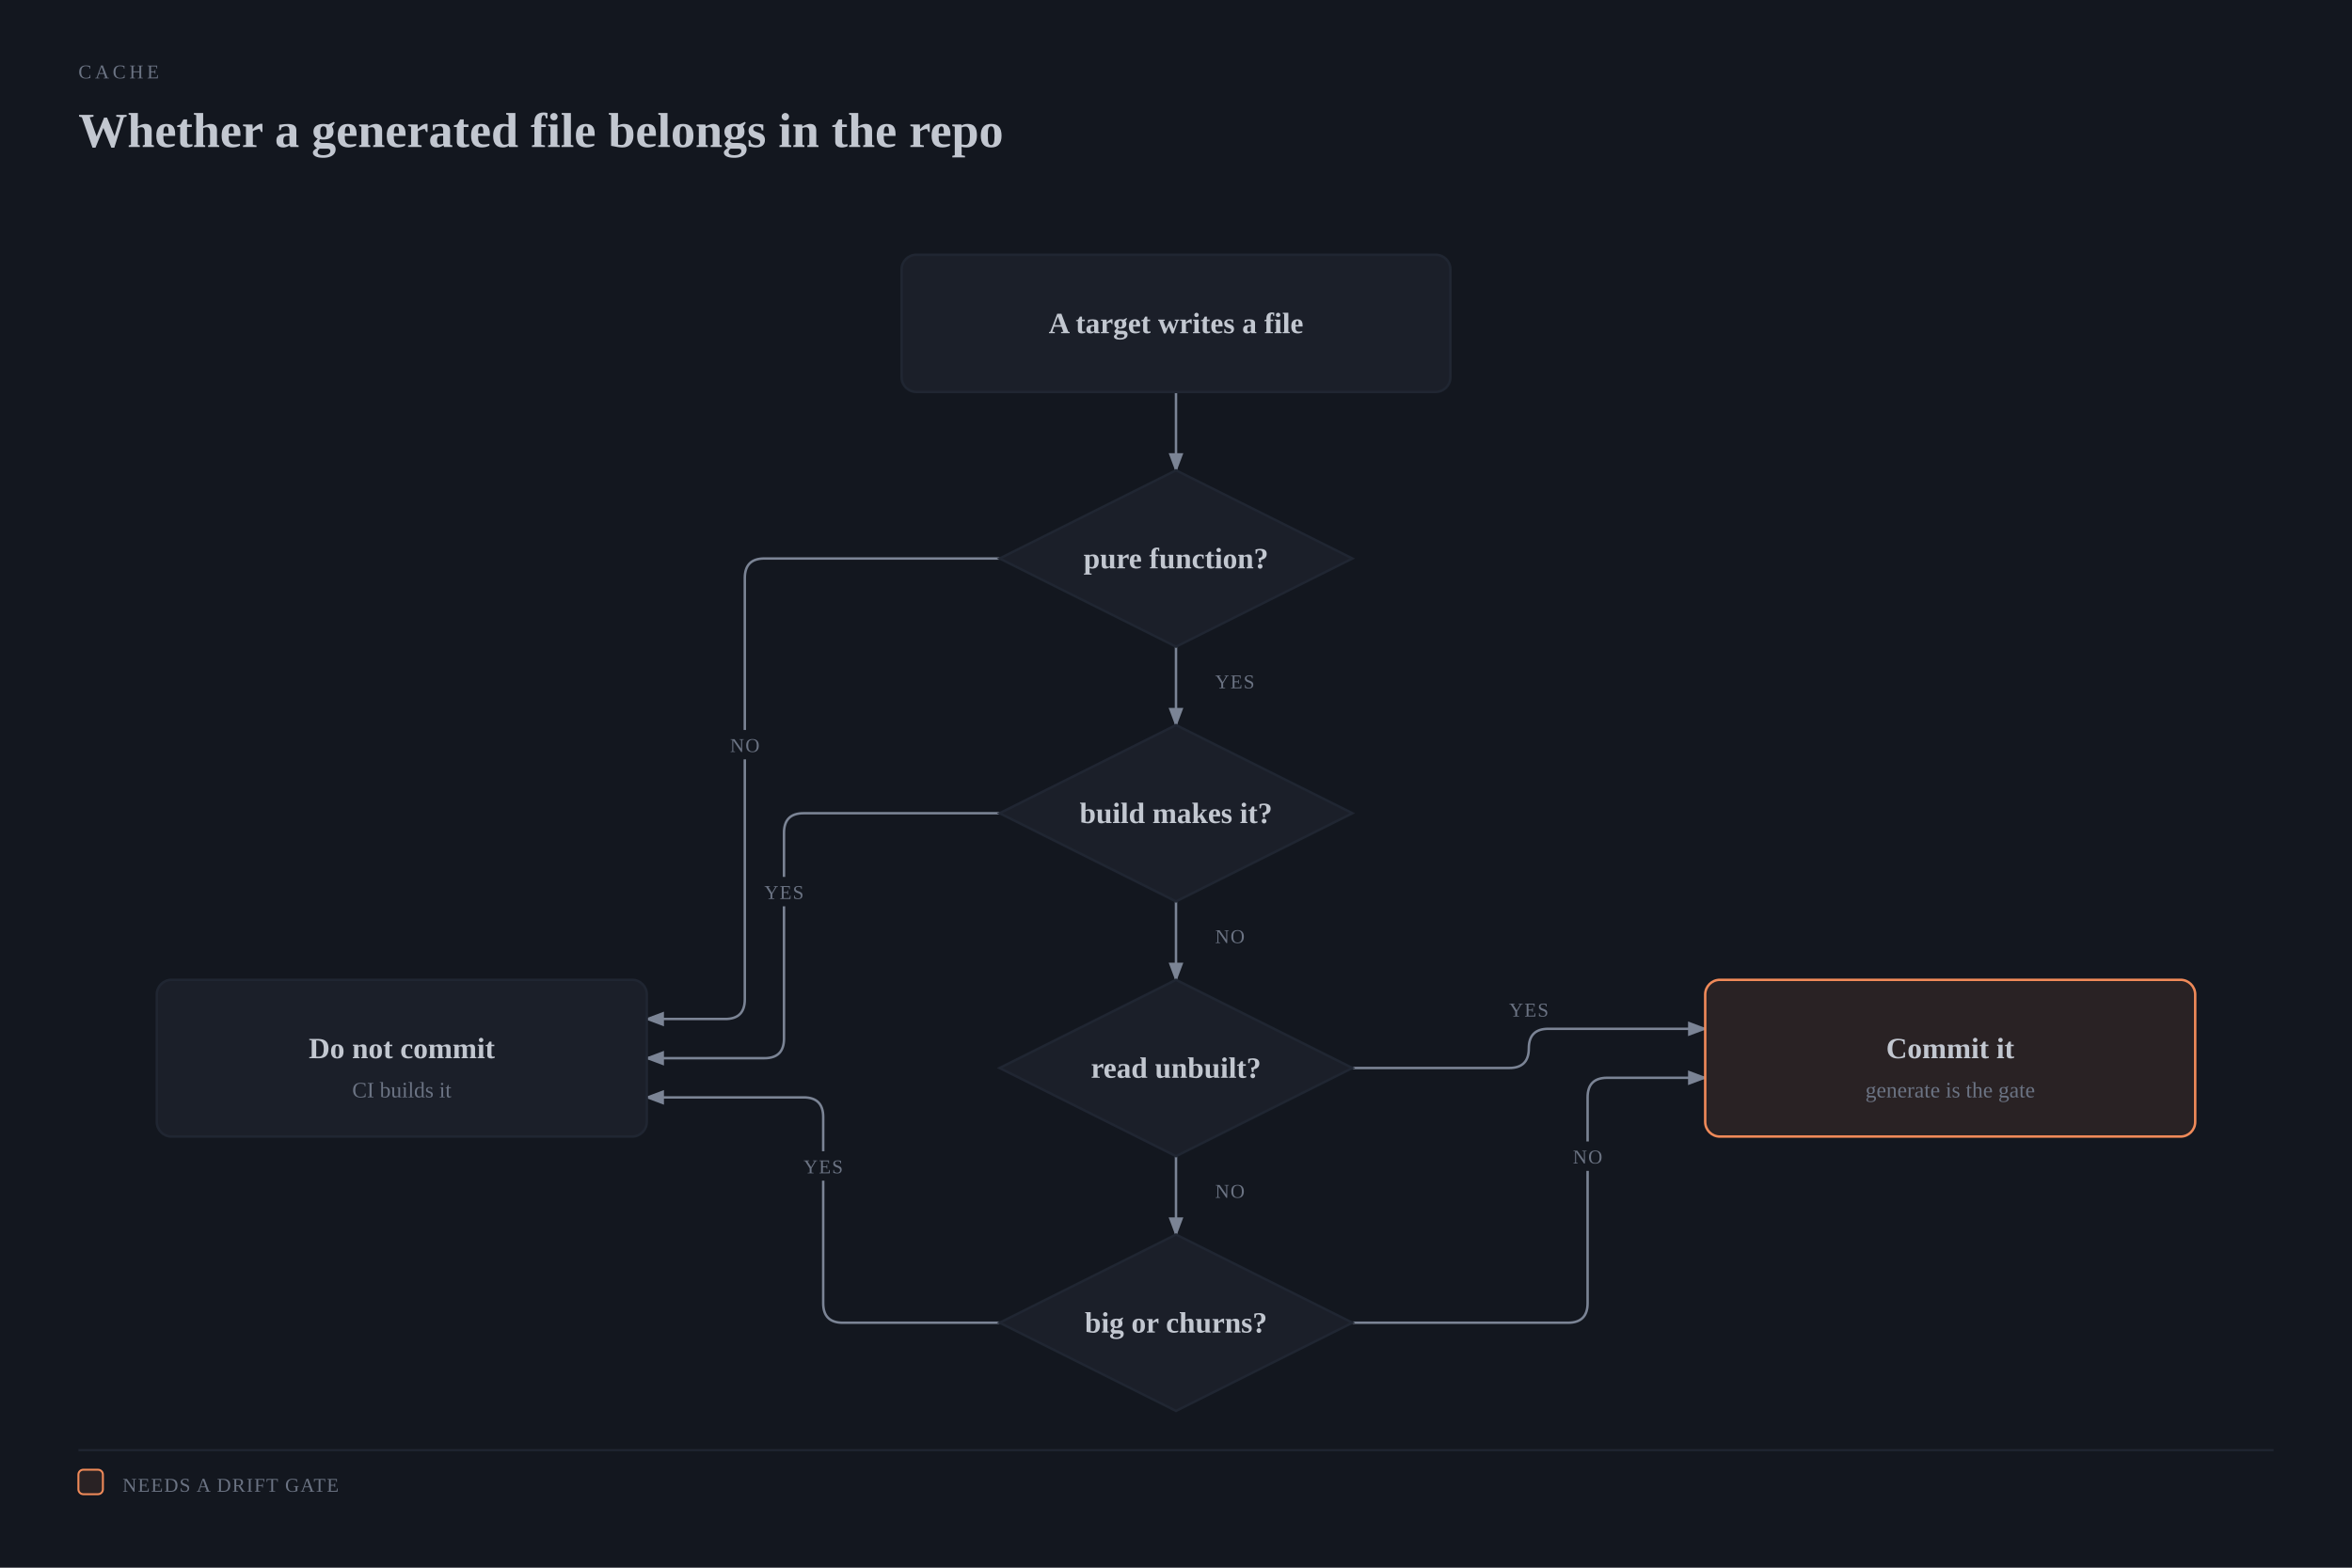
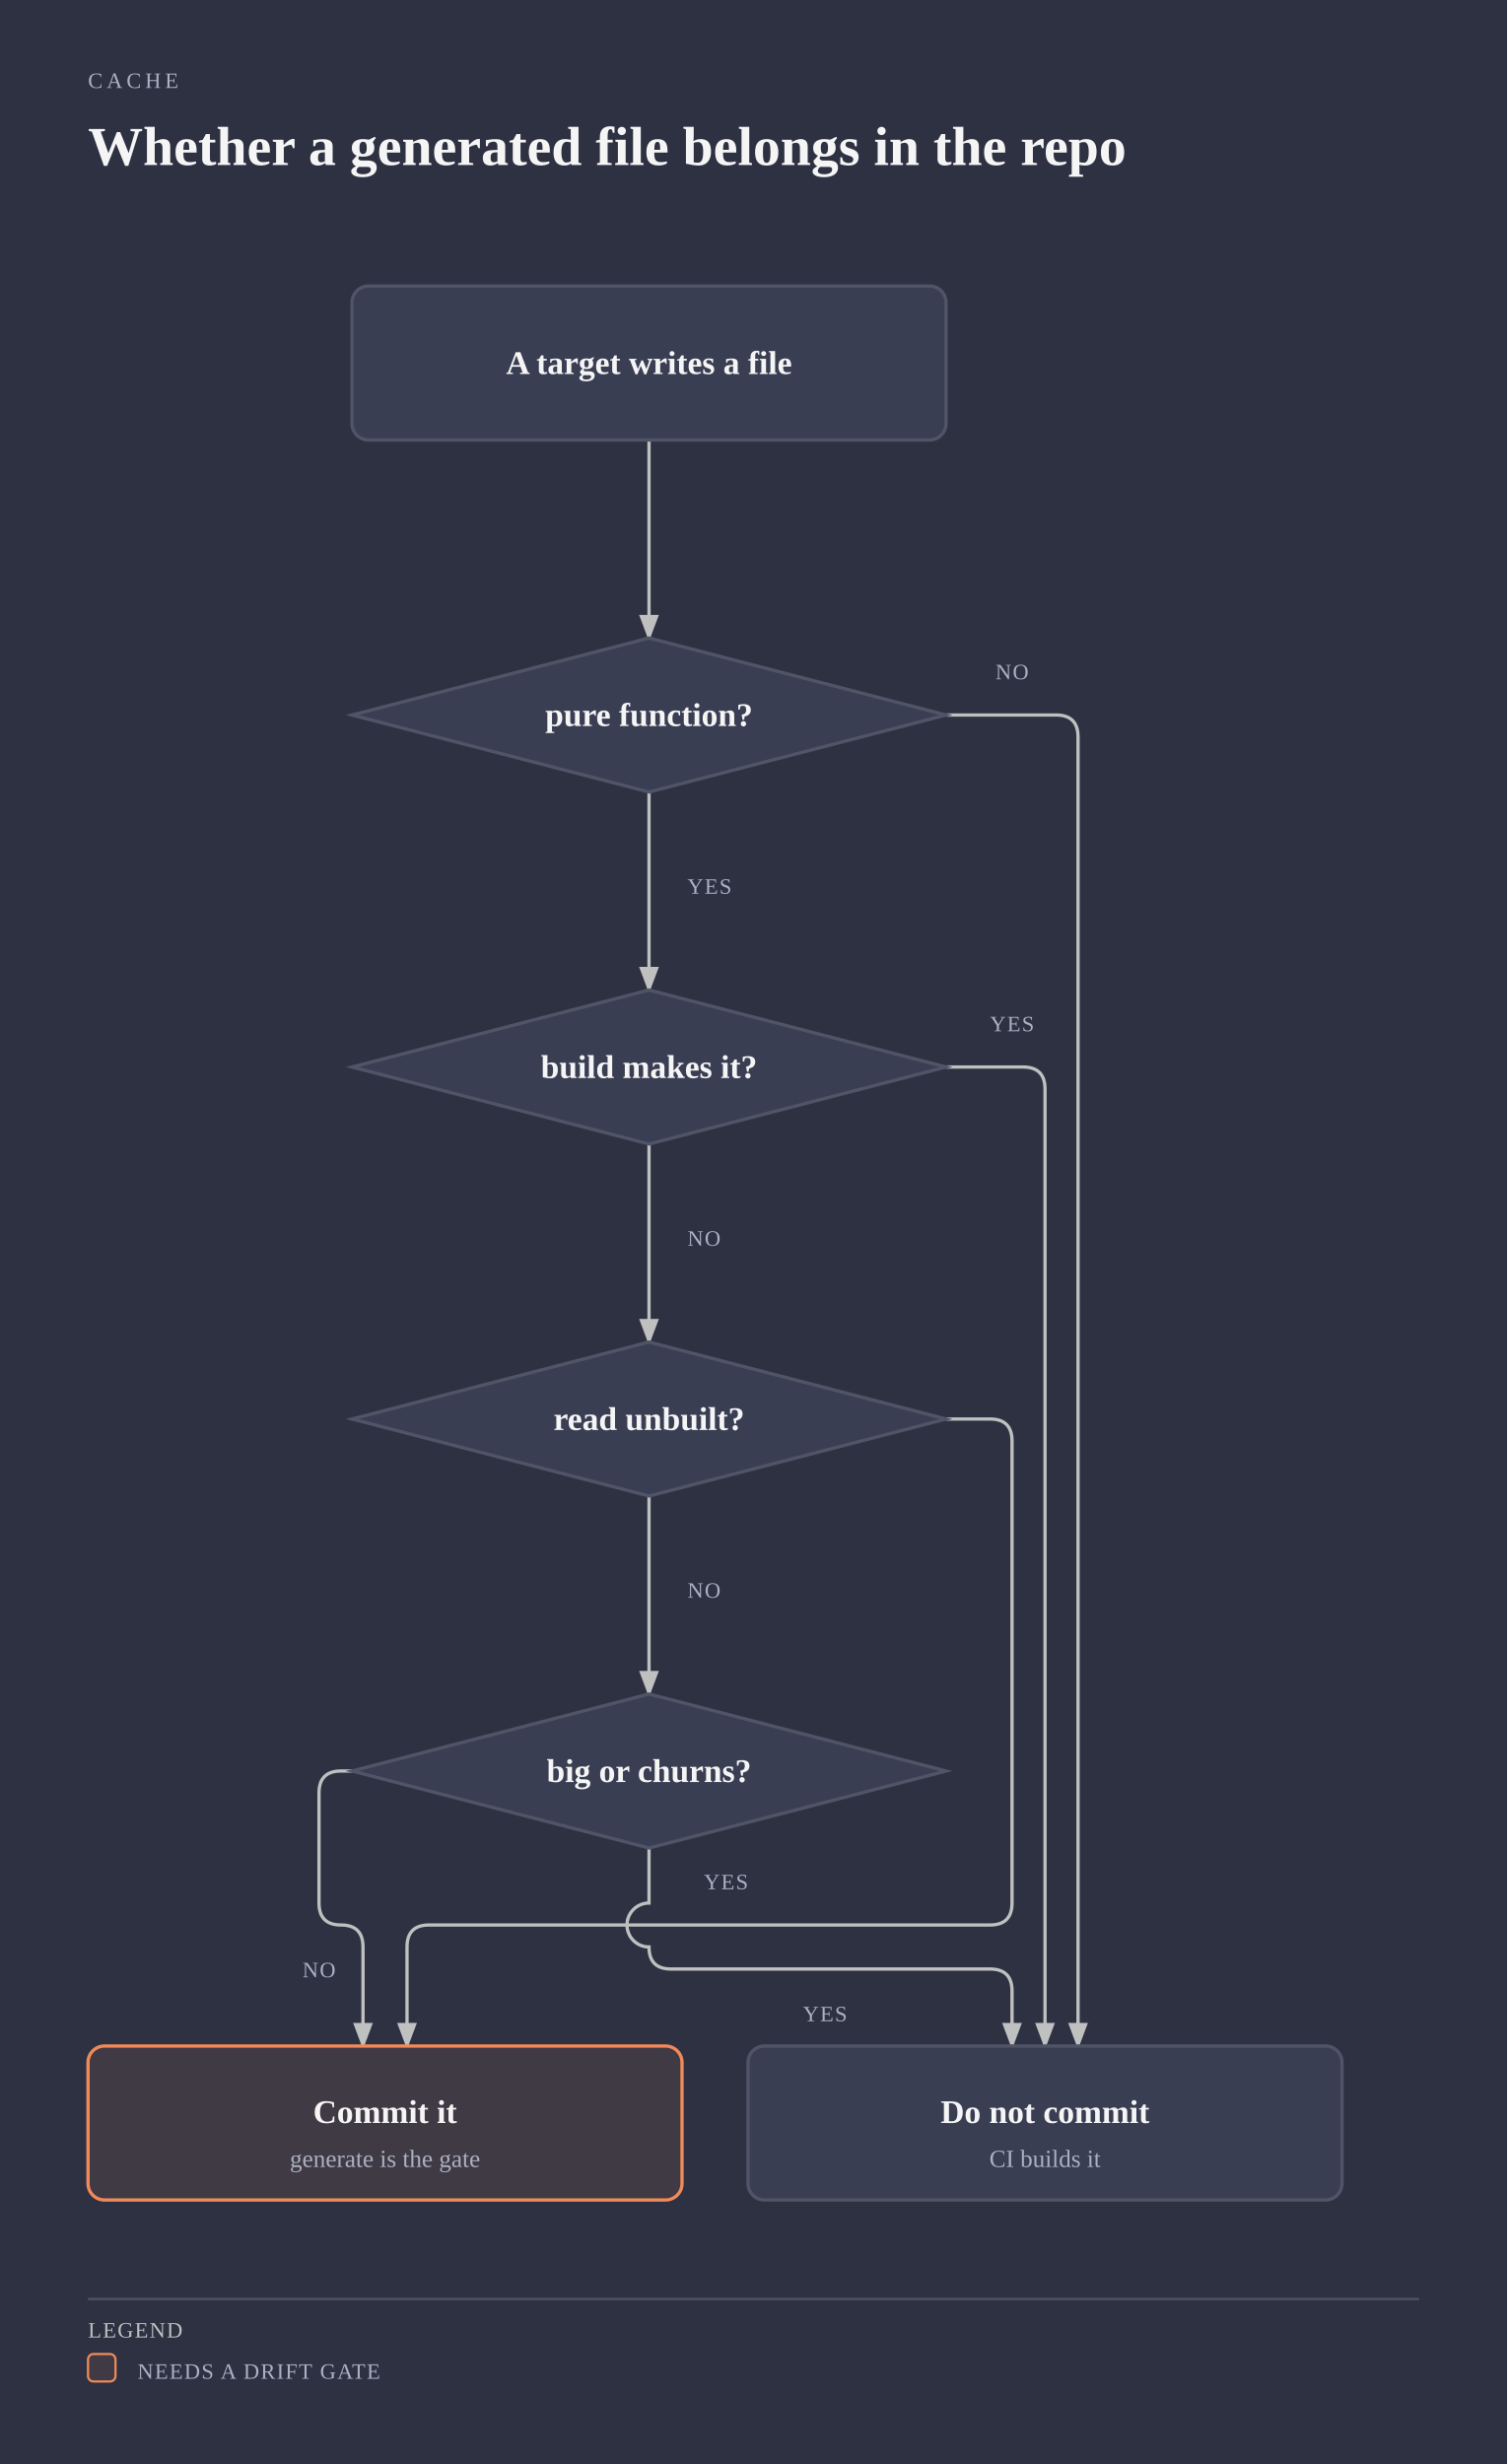
- <svg xmlns="http://www.w3.org/2000/svg" viewBox="0 0 960 640" width="960" height="640" role="img" aria-labelledby="commit-generated-title commit-generated-desc" class="magus-diagram">
+ <svg xmlns="http://www.w3.org/2000/svg" viewBox="0 0 548 896" width="548" height="896" role="img" aria-labelledby="commit-generated-title commit-generated-desc" class="magus-diagram">
  <defs>
    <marker id="commit-generated-arrow-default" markerWidth="8" markerHeight="6" refX="7" refY="3" orient="auto">
-       <polygon points="0 0, 8 3, 0 6" fill="#7b8495" />
+       <polygon points="0 0, 8 3, 0 6" fill="#bfc0c0" />
    </marker>
    <marker id="commit-generated-arrow-accent" markerWidth="8" markerHeight="6" refX="7" refY="3" orient="auto">
      <polygon points="0 0, 8 3, 0 6" fill="#f08a59" />
    </marker>
    <marker id="commit-generated-arrow-link" markerWidth="8" markerHeight="6" refX="7" refY="3" orient="auto">
      <polygon points="0 0, 8 3, 0 6" fill="#6a95d8" />
    </marker>
  </defs>
-   <rect width="100%" height="100%" fill="#13171f" />
-   <text x="32" y="32" fill="#6b7383" font-size="8" font-family="var(--pico-font-family-monospace, monospace)" style="font-variant-ligatures:none" letter-spacing="0.18em">CACHE</text>
-   <text x="32" y="60" fill="#c2c7d0" font-size="20" font-weight="600" font-family="var(--pico-font-family, sans-serif)">Whether a generated file belongs in the repo</text>
+   <rect width="100%" height="100%" fill="#2d3142" />
+   <text x="32" y="32" fill="#a9b1c2" font-size="8" font-family="var(--pico-font-family-monospace, monospace)" style="font-variant-ligatures:none" letter-spacing="0.18em">CACHE</text>
+   <text x="32" y="60" fill="#f5f5f5" font-size="20" font-weight="600" font-family="var(--pico-font-family, sans-serif)">Whether a generated file belongs in the repo</text>
  <g transform="translate(0,40)">
-     <path d="M 480 120 L 480 152" fill="none" stroke="#7b8495" stroke-width="1" marker-end="url(#commit-generated-arrow-default)" />
-     <path d="M 480 224 L 480 256" fill="none" stroke="#7b8495" stroke-width="1" marker-end="url(#commit-generated-arrow-default)" />
-     <path d="M 480 328 L 480 360" fill="none" stroke="#7b8495" stroke-width="1" marker-end="url(#commit-generated-arrow-default)" />
-     <path d="M 480 432 L 480 464" fill="none" stroke="#7b8495" stroke-width="1" marker-end="url(#commit-generated-arrow-default)" />
-     <path d="M 408 188 L 312 188 Q 304 188 304 196 L 304 368 Q 304 376 296 376 L 264 376" fill="none" stroke="#7b8495" stroke-width="1" marker-end="url(#commit-generated-arrow-default)" />
-     <path d="M 408 292 L 328 292 Q 320 292 320 300 L 320 384 Q 320 392 312 392 L 264 392" fill="none" stroke="#7b8495" stroke-width="1" marker-end="url(#commit-generated-arrow-default)" />
-     <path d="M 408 500 L 344 500 Q 336 500 336 492 L 336 416 Q 336 408 328 408 L 264 408" fill="none" stroke="#7b8495" stroke-width="1" marker-end="url(#commit-generated-arrow-default)" />
-     <path d="M 552 396 L 616 396 Q 624 396 624 388 L 624 388 Q 624 380 632 380 L 696 380" fill="none" stroke="#7b8495" stroke-width="1" marker-end="url(#commit-generated-arrow-default)" />
-     <path d="M 552 500 L 640 500 Q 648 500 648 492 L 648 408 Q 648 400 656 400 L 696 400" fill="none" stroke="#7b8495" stroke-width="1" marker-end="url(#commit-generated-arrow-default)" />
-     <rect x="492" y="232" width="24" height="12" rx="2" fill="#13171f" />
-     <text x="504" y="241" fill="#6b7383" font-size="8" font-family="var(--pico-font-family-monospace, monospace)" style="font-variant-ligatures:none" text-anchor="middle" letter-spacing="0.06em">YES</text>
-     <rect x="492" y="336" width="20" height="12" rx="2" fill="#13171f" />
-     <text x="502" y="345" fill="#6b7383" font-size="8" font-family="var(--pico-font-family-monospace, monospace)" style="font-variant-ligatures:none" text-anchor="middle" letter-spacing="0.06em">NO</text>
-     <rect x="492" y="440" width="20" height="12" rx="2" fill="#13171f" />
-     <text x="502" y="449" fill="#6b7383" font-size="8" font-family="var(--pico-font-family-monospace, monospace)" style="font-variant-ligatures:none" text-anchor="middle" letter-spacing="0.06em">NO</text>
-     <rect x="294" y="258" width="20" height="12" rx="2" fill="#13171f" />
-     <text x="304" y="267" fill="#6b7383" font-size="8" font-family="var(--pico-font-family-monospace, monospace)" style="font-variant-ligatures:none" text-anchor="middle" letter-spacing="0.06em">NO</text>
-     <rect x="308" y="318" width="24" height="12" rx="2" fill="#13171f" />
-     <text x="320" y="327" fill="#6b7383" font-size="8" font-family="var(--pico-font-family-monospace, monospace)" style="font-variant-ligatures:none" text-anchor="middle" letter-spacing="0.06em">YES</text>
-     <rect x="324" y="430" width="24" height="12" rx="2" fill="#13171f" />
-     <text x="336" y="439" fill="#6b7383" font-size="8" font-family="var(--pico-font-family-monospace, monospace)" style="font-variant-ligatures:none" text-anchor="middle" letter-spacing="0.06em">YES</text>
-     <rect x="612" y="366" width="24" height="12" rx="2" fill="#13171f" />
-     <text x="624" y="375" fill="#6b7383" font-size="8" font-family="var(--pico-font-family-monospace, monospace)" style="font-variant-ligatures:none" text-anchor="middle" letter-spacing="0.06em">YES</text>
-     <rect x="638" y="426" width="20" height="12" rx="2" fill="#13171f" />
-     <text x="648" y="435" fill="#6b7383" font-size="8" font-family="var(--pico-font-family-monospace, monospace)" style="font-variant-ligatures:none" text-anchor="middle" letter-spacing="0.06em">NO</text>
-     <rect x="368" y="64" width="224" height="56" rx="6" fill="#13171f" />
-     <rect x="368" y="64" width="224" height="56" rx="6" fill="#1b1f29" stroke="#202632" stroke-width="1" />
-     <text x="480" y="96" fill="#c2c7d0" font-size="12" font-weight="600" font-family="var(--pico-font-family, sans-serif)" text-anchor="middle">A target writes a file</text>
-     <polygon points="480,152 552,188 480,224 408,188" fill="#13171f" />
-     <polygon points="480,152 552,188 480,224 408,188" fill="#1b1f29" stroke="#202632" stroke-width="1" />
-     <text x="480" y="192" fill="#c2c7d0" font-size="12" font-weight="600" font-family="var(--pico-font-family, sans-serif)" text-anchor="middle">pure function?</text>
-     <polygon points="480,256 552,292 480,328 408,292" fill="#13171f" />
-     <polygon points="480,256 552,292 480,328 408,292" fill="#1b1f29" stroke="#202632" stroke-width="1" />
-     <text x="480" y="296" fill="#c2c7d0" font-size="12" font-weight="600" font-family="var(--pico-font-family, sans-serif)" text-anchor="middle">build makes it?</text>
-     <polygon points="480,360 552,396 480,432 408,396" fill="#13171f" />
-     <polygon points="480,360 552,396 480,432 408,396" fill="#1b1f29" stroke="#202632" stroke-width="1" />
-     <text x="480" y="400" fill="#c2c7d0" font-size="12" font-weight="600" font-family="var(--pico-font-family, sans-serif)" text-anchor="middle">read unbuilt?</text>
-     <polygon points="480,464 552,500 480,536 408,500" fill="#13171f" />
-     <polygon points="480,464 552,500 480,536 408,500" fill="#1b1f29" stroke="#202632" stroke-width="1" />
-     <text x="480" y="504" fill="#c2c7d0" font-size="12" font-weight="600" font-family="var(--pico-font-family, sans-serif)" text-anchor="middle">big or churns?</text>
-     <rect x="64" y="360" width="200" height="64" rx="6" fill="#13171f" />
-     <rect x="64" y="360" width="200" height="64" rx="6" fill="#1b1f29" stroke="#202632" stroke-width="1" />
-     <text x="164" y="392" fill="#c2c7d0" font-size="12" font-weight="600" font-family="var(--pico-font-family, sans-serif)" text-anchor="middle">Do not commit</text>
-     <text x="164" y="408" fill="#6b7383" font-size="9" font-family="var(--pico-font-family-monospace, monospace)" style="font-variant-ligatures:none" text-anchor="middle">CI builds it</text>
-     <rect x="696" y="360" width="200" height="64" rx="6" fill="#13171f" />
-     <rect x="696" y="360" width="200" height="64" rx="6" fill="rgba(240,138,89,0.10)" stroke="#f08a59" stroke-width="1" />
-     <text x="796" y="392" fill="#c2c7d0" font-size="12" font-weight="600" font-family="var(--pico-font-family, sans-serif)" text-anchor="middle">Commit it</text>
-     <text x="796" y="408" fill="#6b7383" font-size="9" font-family="var(--pico-font-family-monospace, monospace)" style="font-variant-ligatures:none" text-anchor="middle">generate is the gate</text>
-     <line x1="32" y1="552" x2="928" y2="552" stroke="#202632" stroke-width="0.8" />
-     <rect x="32" y="560" width="10" height="10" rx="2" fill="rgba(240,138,89,0.10)" stroke="#f08a59" stroke-width="0.8" />
-     <text x="50" y="569" fill="#6b7383" font-size="8" font-family="var(--pico-font-family-monospace, monospace)" style="font-variant-ligatures:none" letter-spacing="0.06em">NEEDS A DRIFT GATE</text>
+     <path data-edge="external:A target writes a file-&gt;external:pure function?" id="commit-generated-edge-external_3aA_20target_20writes_20a_20file-external_3apure_20function_3f" d="M 236 120 L 236 192" fill="none" stroke="#bfc0c0" stroke-width="1.2" marker-end="url(#commit-generated-arrow-default)" />
+     <path data-edge="external:pure function?-&gt;external:build makes it?" id="commit-generated-edge-external_3apure_20function_3f-external_3abuild_20makes_20it_3f" d="M 236 248 L 236 320" fill="none" stroke="#bfc0c0" stroke-width="1.2" marker-end="url(#commit-generated-arrow-default)" />
+     <path data-edge="external:pure function?-&gt;external:Do not commit" id="commit-generated-edge-external_3apure_20function_3f-external_3aDo_20not_20commit" d="M 344 220 L 384 220 Q 392 220 392 228 L 392 704" fill="none" stroke="#bfc0c0" stroke-width="1.2" marker-end="url(#commit-generated-arrow-default)" />
+     <path data-edge="external:build makes it?-&gt;external:read unbuilt?" id="commit-generated-edge-external_3abuild_20makes_20it_3f-external_3aread_20unbuilt_3f" d="M 236 376 L 236 448" fill="none" stroke="#bfc0c0" stroke-width="1.2" marker-end="url(#commit-generated-arrow-default)" />
+     <path data-edge="external:build makes it?-&gt;external:Do not commit" id="commit-generated-edge-external_3abuild_20makes_20it_3f-external_3aDo_20not_20commit" d="M 344 348 L 372 348 Q 380 348 380 356 L 380 704" fill="none" stroke="#bfc0c0" stroke-width="1.2" marker-end="url(#commit-generated-arrow-default)" />
+     <path data-edge="external:read unbuilt?-&gt;external:big or churns?" id="commit-generated-edge-external_3aread_20unbuilt_3f-external_3abig_20or_20churns_3f" d="M 236 504 L 236 576" fill="none" stroke="#bfc0c0" stroke-width="1.2" marker-end="url(#commit-generated-arrow-default)" />
+     <path data-edge="external:read unbuilt?-&gt;external:Commit it" id="commit-generated-edge-external_3aread_20unbuilt_3f-external_3aCommit_20it" d="M 344 476 L 360 476 Q 368 476 368 484 L 368 652 Q 368 660 360 660 L 156 660 Q 148 660 148 668 L 148 704" fill="none" stroke="#bfc0c0" stroke-width="1.2" marker-end="url(#commit-generated-arrow-default)" />
+     <path data-edge="external:big or churns?-&gt;external:Do not commit" id="commit-generated-edge-external_3abig_20or_20churns_3f-external_3aDo_20not_20commit" d="M 236 632 L 236 652 A 8 8 0 0 0 236 668 L 236 668 Q 236 676 244 676 L 360 676 Q 368 676 368 684 L 368 704" fill="none" stroke="#bfc0c0" stroke-width="1.2" marker-end="url(#commit-generated-arrow-default)" />
+     <path data-edge="external:big or churns?-&gt;external:Commit it" id="commit-generated-edge-external_3abig_20or_20churns_3f-external_3aCommit_20it" d="M 128 604 L 124 604 Q 116 604 116 612 L 116 652 Q 116 660 124 660 L 124 660 Q 132 660 132 668 L 132 704" fill="none" stroke="#bfc0c0" stroke-width="1.2" marker-end="url(#commit-generated-arrow-default)" />
+     <rect x="246" y="276" width="24" height="12" rx="2" fill="#2d3142" />
+     <text x="258" y="285" fill="#a9b1c2" font-size="8" font-family="var(--pico-font-family-monospace, monospace)" style="font-variant-ligatures:none" text-anchor="middle" letter-spacing="0.06em">YES</text>
+     <rect x="358" y="198" width="20" height="12" rx="2" fill="#2d3142" />
+     <text x="368" y="207" fill="#a9b1c2" font-size="8" font-family="var(--pico-font-family-monospace, monospace)" style="font-variant-ligatures:none" text-anchor="middle" letter-spacing="0.06em">NO</text>
+     <rect x="246" y="404" width="20" height="12" rx="2" fill="#2d3142" />
+     <text x="256" y="413" fill="#a9b1c2" font-size="8" font-family="var(--pico-font-family-monospace, monospace)" style="font-variant-ligatures:none" text-anchor="middle" letter-spacing="0.06em">NO</text>
+     <rect x="356" y="326" width="24" height="12" rx="2" fill="#2d3142" />
+     <text x="368" y="335" fill="#a9b1c2" font-size="8" font-family="var(--pico-font-family-monospace, monospace)" style="font-variant-ligatures:none" text-anchor="middle" letter-spacing="0.06em">YES</text>
+     <rect x="246" y="532" width="20" height="12" rx="2" fill="#2d3142" />
+     <text x="256" y="541" fill="#a9b1c2" font-size="8" font-family="var(--pico-font-family-monospace, monospace)" style="font-variant-ligatures:none" text-anchor="middle" letter-spacing="0.06em">NO</text>
+     <rect x="252" y="638" width="24" height="12" rx="2" fill="#2d3142" />
+     <text x="264" y="647" fill="#a9b1c2" font-size="8" font-family="var(--pico-font-family-monospace, monospace)" style="font-variant-ligatures:none" text-anchor="middle" letter-spacing="0.06em">YES</text>
+     <rect x="288" y="686" width="24" height="12" rx="2" fill="#2d3142" />
+     <text x="300" y="695" fill="#a9b1c2" font-size="8" font-family="var(--pico-font-family-monospace, monospace)" style="font-variant-ligatures:none" text-anchor="middle" letter-spacing="0.06em">YES</text>
+     <rect x="106" y="670" width="20" height="12" rx="2" fill="#2d3142" />
+     <text x="116" y="679" fill="#a9b1c2" font-size="8" font-family="var(--pico-font-family-monospace, monospace)" style="font-variant-ligatures:none" text-anchor="middle" letter-spacing="0.06em">NO</text>
+     <g data-node="external:A target writes a file">
+       <rect x="128" y="64" width="216" height="56" rx="6" fill="#2d3142" />
+       <rect x="128" y="64" width="216" height="56" rx="6" fill="#393e53" stroke="#505466" stroke-width="1.2" />
+       <text x="236" y="96" fill="#f5f5f5" font-size="12" font-weight="600" font-family="var(--pico-font-family, sans-serif)" text-anchor="middle">A target writes a file</text>
+     </g>
+     <g data-node="external:pure function?">
+       <polygon points="236,192 344,220 236,248 128,220" fill="#2d3142" />
+       <polygon points="236,192 344,220 236,248 128,220" fill="#393e53" stroke="#505466" stroke-width="1.2" />
+       <text x="236" y="224" fill="#f5f5f5" font-size="12" font-weight="600" font-family="var(--pico-font-family, sans-serif)" text-anchor="middle">pure function?</text>
+     </g>
+     <g data-node="external:build makes it?">
+       <polygon points="236,320 344,348 236,376 128,348" fill="#2d3142" />
+       <polygon points="236,320 344,348 236,376 128,348" fill="#393e53" stroke="#505466" stroke-width="1.2" />
+       <text x="236" y="352" fill="#f5f5f5" font-size="12" font-weight="600" font-family="var(--pico-font-family, sans-serif)" text-anchor="middle">build makes it?</text>
+     </g>
+     <g data-node="external:read unbuilt?">
+       <polygon points="236,448 344,476 236,504 128,476" fill="#2d3142" />
+       <polygon points="236,448 344,476 236,504 128,476" fill="#393e53" stroke="#505466" stroke-width="1.2" />
+       <text x="236" y="480" fill="#f5f5f5" font-size="12" font-weight="600" font-family="var(--pico-font-family, sans-serif)" text-anchor="middle">read unbuilt?</text>
+     </g>
+     <g data-node="external:big or churns?">
+       <polygon points="236,576 344,604 236,632 128,604" fill="#2d3142" />
+       <polygon points="236,576 344,604 236,632 128,604" fill="#393e53" stroke="#505466" stroke-width="1.2" />
+       <text x="236" y="608" fill="#f5f5f5" font-size="12" font-weight="600" font-family="var(--pico-font-family, sans-serif)" text-anchor="middle">big or churns?</text>
+     </g>
+     <g data-node="external:Do not commit">
+       <rect x="272" y="704" width="216" height="56" rx="6" fill="#2d3142" />
+       <rect x="272" y="704" width="216" height="56" rx="6" fill="#393e53" stroke="#505466" stroke-width="1.2" />
+       <text x="380" y="732" fill="#f5f5f5" font-size="12" font-weight="600" font-family="var(--pico-font-family, sans-serif)" text-anchor="middle">Do not commit</text>
+       <text x="380" y="748" fill="#a9b1c2" font-size="9" font-family="var(--pico-font-family-monospace, monospace)" style="font-variant-ligatures:none" text-anchor="middle">CI builds it</text>
+     </g>
+     <g data-node="external:Commit it">
+       <rect x="32" y="704" width="216" height="56" rx="6" fill="#2d3142" />
+       <rect x="32" y="704" width="216" height="56" rx="6" fill="#403a44" stroke="#f08a59" stroke-width="1.2" />
+       <text x="140" y="732" fill="#f5f5f5" font-size="12" font-weight="600" font-family="var(--pico-font-family, sans-serif)" text-anchor="middle">Commit it</text>
+       <text x="140" y="748" fill="#a9b1c2" font-size="9" font-family="var(--pico-font-family-monospace, monospace)" style="font-variant-ligatures:none" text-anchor="middle">generate is the gate</text>
+     </g>
+     <line x1="32" y1="796" x2="516" y2="796" stroke="#505466" stroke-width="0.8" />
+     <text x="32" y="810" fill="#bfc0c0" font-size="8" font-family="var(--pico-font-family-monospace, monospace)" style="font-variant-ligatures:none" letter-spacing="0.06em">LEGEND</text>
+     <rect x="32" y="816" width="10" height="10" rx="2" fill="#403a44" stroke="#f08a59" stroke-width="0.8" />
+     <text x="50" y="825" fill="#a9b1c2" font-size="8" font-family="var(--pico-font-family-monospace, monospace)" style="font-variant-ligatures:none" letter-spacing="0.06em">NEEDS A DRIFT GATE</text>
  </g>
</svg>
